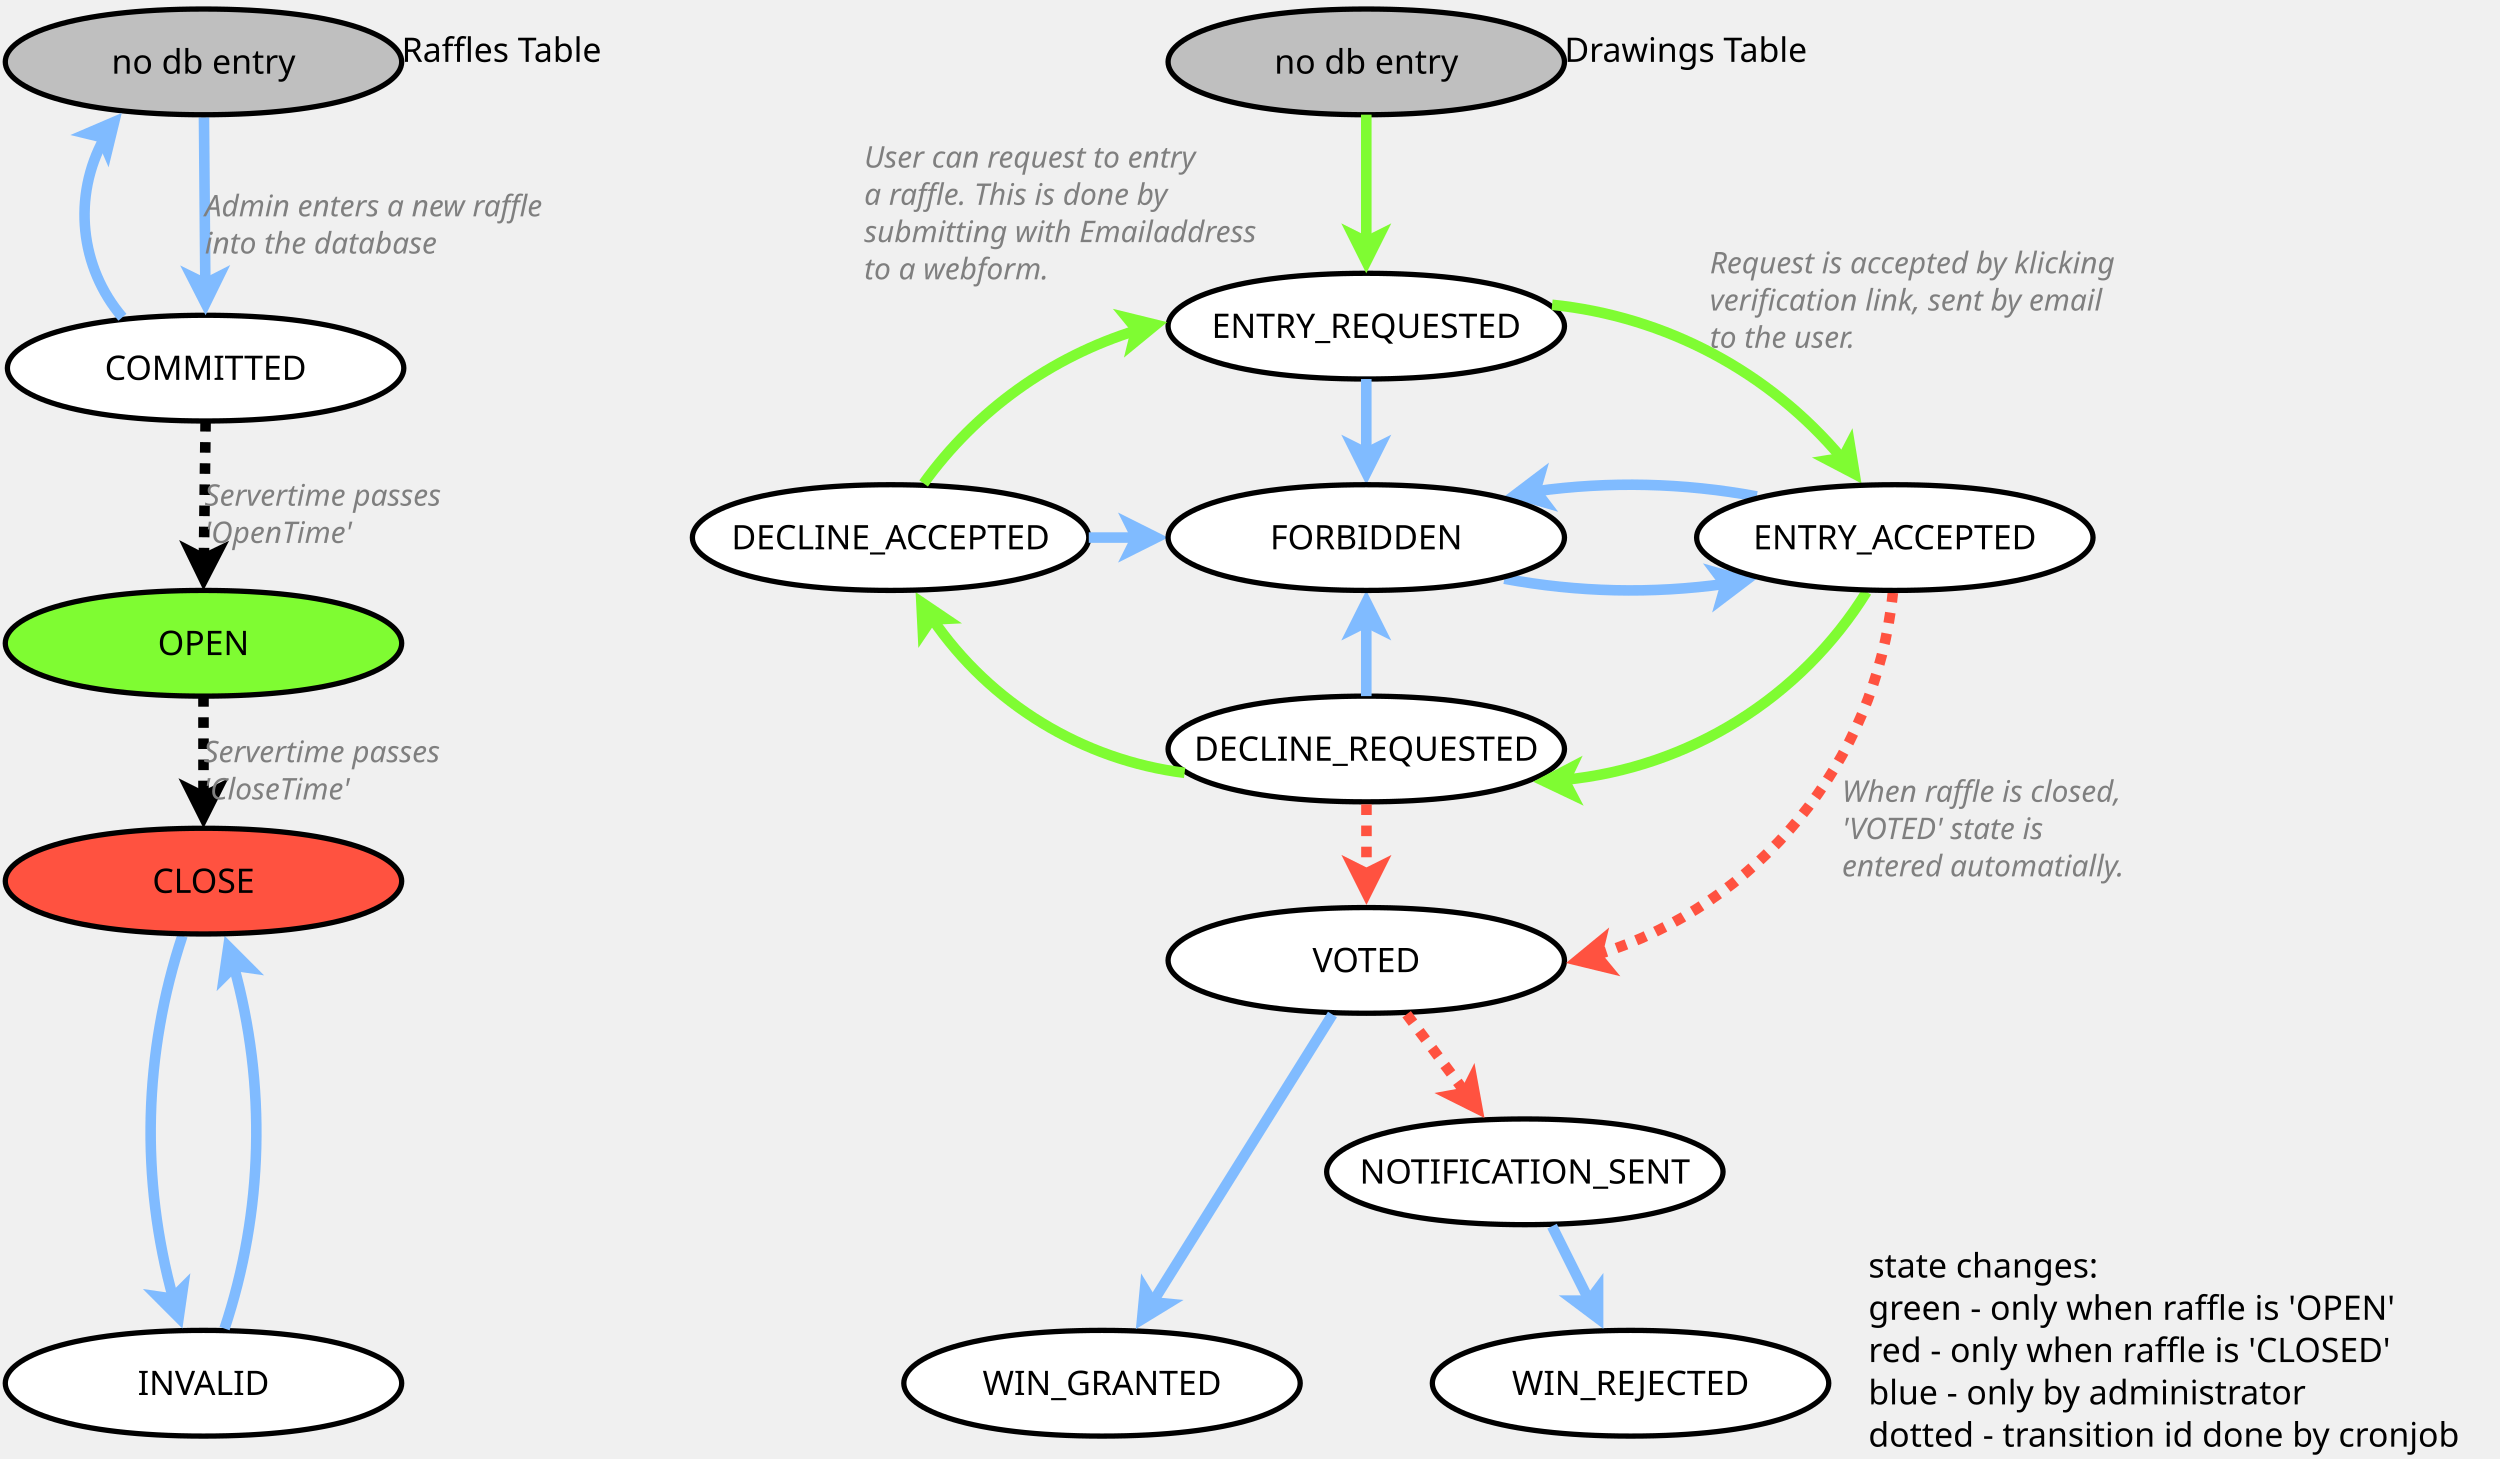
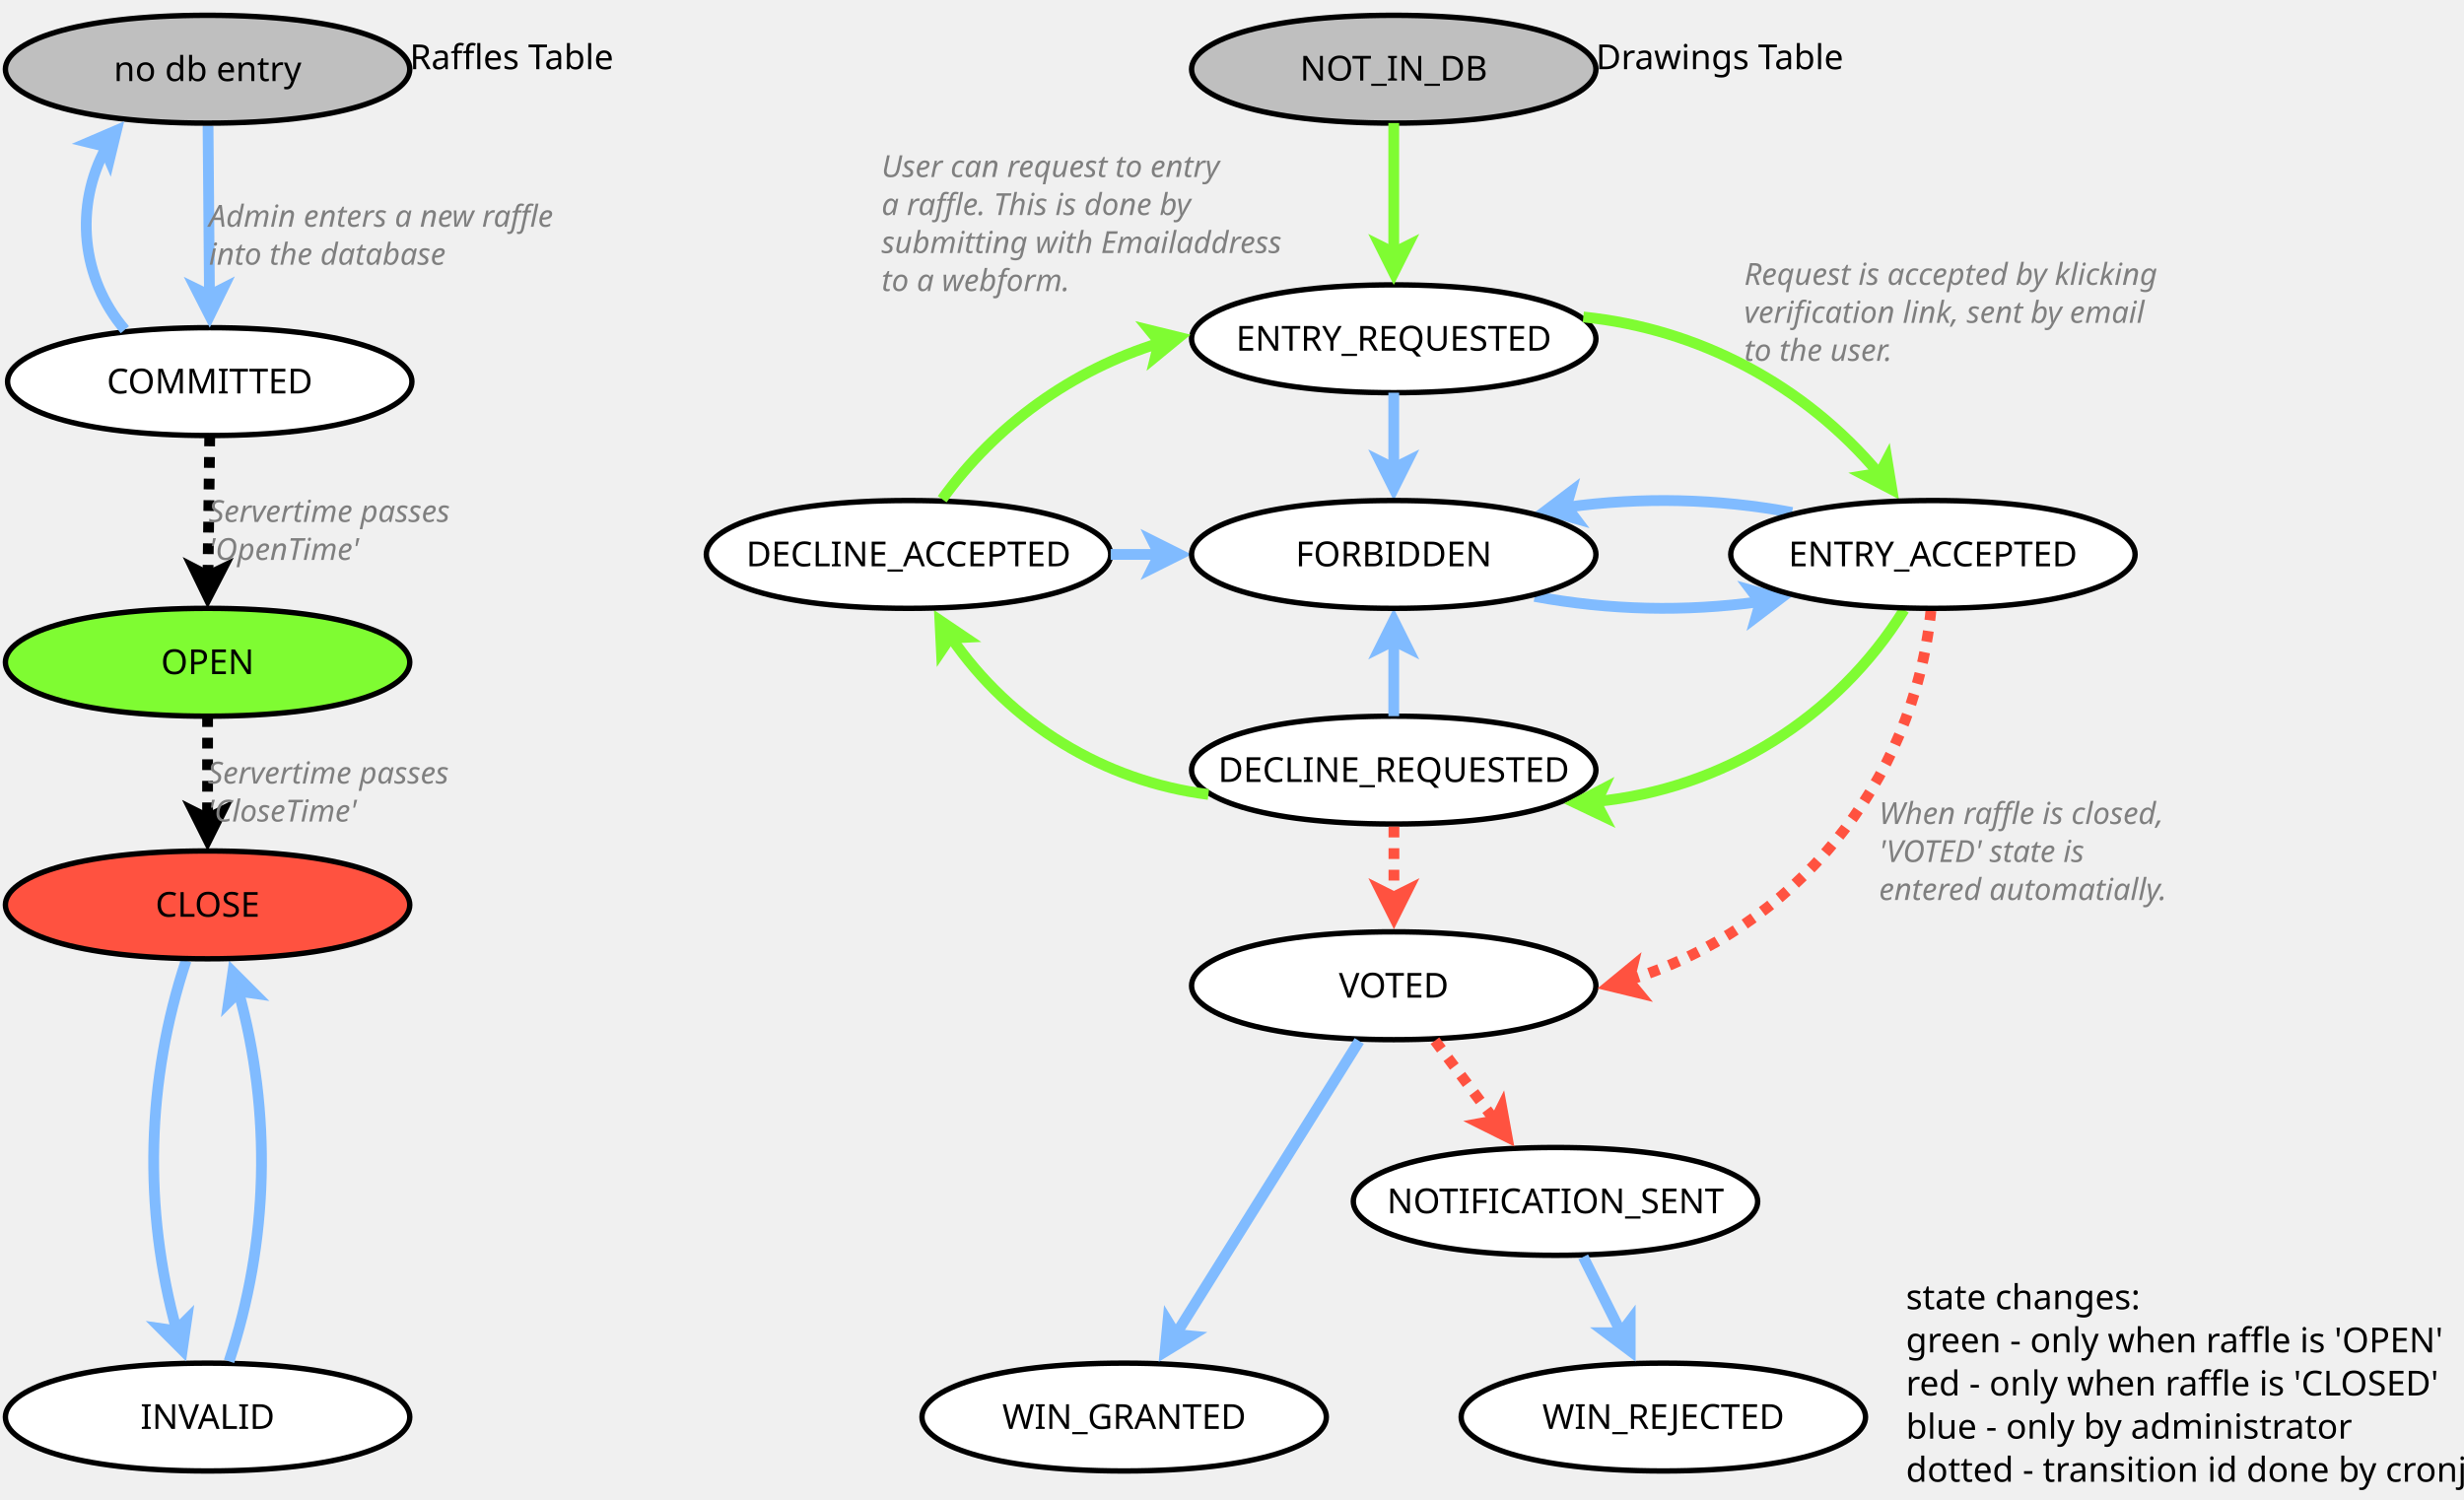
- <svg xmlns="http://www.w3.org/2000/svg" width="48cm" height="28cm" viewBox="-297 18 946 549">
+ <svg xmlns="http://www.w3.org/2000/svg" width="46cm" height="28cm" viewBox="-297 18 914 549">
  <g>
    <path style="fill: #ffffff" d="M 220 120 C 320,120 320,160 220,160 C 120,160 120,120 220,120z" />
    <path style="fill: none; fill-opacity:0; stroke-width: 2; stroke: #000000" d="M 220 120 C 320,120 320,160 220,160 C 120,160 120,120 220,120" />
  </g>
-   <text font-size="12.8" style="fill: #000000;text-anchor:middle;font-family:sans-serif;font-style:normal;font-weight:normal" x="220" y="144.45">
-     <tspan x="220" y="144.45">ENTRY_REQUESTED</tspan>
+   <text font-size="12.8" style="fill: #000000;text-anchor:middle;font-family:sans-serif;font-style:normal;font-weight:normal" x="220" y="144.4">
+     <tspan x="220" y="144.4">ENTRY_REQUESTED</tspan>
  </text>
  <text font-size="12.8" style="fill: #000000;text-anchor:start;font-family:sans-serif;font-style:normal;font-weight:normal" x="220" y="140">
    <tspan x="220" y="140" />
  </text>
  <text font-size="12.8" style="fill: #000000;text-anchor:start;font-family:sans-serif;font-style:normal;font-weight:normal" x="420" y="220">
    <tspan x="420" y="220" />
  </text>
  <g>
    <path style="fill: #ffffff" d="M 220 280 C 320,280 320,320 220,320 C 120,320 120,280 220,280z" />
    <path style="fill: none; fill-opacity:0; stroke-width: 2; stroke: #000000" d="M 220 280 C 320,280 320,320 220,320 C 120,320 120,280 220,280" />
  </g>
-   <text font-size="12.8" style="fill: #000000;text-anchor:middle;font-family:sans-serif;font-style:normal;font-weight:normal" x="220" y="304.45">
-     <tspan x="220" y="304.45">DECLINE_REQUESTED</tspan>
+   <text font-size="12.8" style="fill: #000000;text-anchor:middle;font-family:sans-serif;font-style:normal;font-weight:normal" x="220" y="304.4">
+     <tspan x="220" y="304.4">DECLINE_REQUESTED</tspan>
  </text>
  <text font-size="12.8" style="fill: #000000;text-anchor:start;font-family:sans-serif;font-style:normal;font-weight:normal" x="220" y="300">
    <tspan x="220" y="300" />
  </text>
  <text font-size="12.8" style="fill: #000000;text-anchor:start;font-family:sans-serif;font-style:normal;font-weight:normal" x="0" y="240">
    <tspan x="0" y="240" />
  </text>
  <text font-size="12.8" style="fill: #000000;text-anchor:start;font-family:sans-serif;font-style:normal;font-weight:normal" x="220" y="220">
    <tspan x="220" y="220" />
  </text>
  <g>
    <line style="fill: none; fill-opacity:0; stroke-width: 4; stroke: #80bbff" x1="220" y1="160.01" x2="220" y2="188.018" />
    <polygon style="fill: #80bbff" points="220,195.518 215,185.518 220,188.018 225,185.518 " />
    <polygon style="fill: none; fill-opacity:0; stroke-width: 4; stroke: #80bbff" points="220,195.518 215,185.518 220,188.018 225,185.518 " />
  </g>
  <g>
    <line style="fill: none; fill-opacity:0; stroke-width: 4; stroke: #80bbff" x1="220" y1="279.99" x2="220" y2="251.982" />
    <polygon style="fill: #80bbff" points="220,244.482 225,254.482 220,251.982 215,254.482 " />
    <polygon style="fill: none; fill-opacity:0; stroke-width: 4; stroke: #80bbff" points="220,244.482 225,254.482 220,251.982 215,254.482 " />
  </g>
  <g>
    <path style="fill: none; fill-opacity:0; stroke-width: 4; stroke: #80bbff" d="M 272.258,235.579 A 260,260 0 0 0 355.936,237.505" />
    <polygon style="fill: #80bbff" points="363.346,236.4 354.435,243.151 355.974,237.777 352.598,233.322 " />
    <polygon style="fill: none; fill-opacity:0; stroke-width: 4; stroke: #80bbff" points="363.346,236.4 354.435,243.151 355.974,237.777 352.598,233.322 " />
  </g>
  <g>
    <path style="fill: none; fill-opacity:0; stroke-width: 4; stroke: #80bbff" d="M 367.742,204.421 A 260,260 0 0 0 284.064,202.495" />
    <polygon style="fill: #80bbff" points="276.654,203.6 285.565,196.849 284.026,202.223 287.402,206.678 " />
    <polygon style="fill: none; fill-opacity:0; stroke-width: 4; stroke: #80bbff" points="276.654,203.6 285.565,196.849 284.026,202.223 287.402,206.678 " />
  </g>
  <g>
    <path style="fill: none; fill-opacity:0; stroke-width: 4; stroke: #7ffc32" d="M 400.045,190.085 A 165,165 0 0 0 290.32,131.911" />
    <polygon style="fill: #7ffc32" points="404.766,195.889 394.86,190.705 400.378,189.807 402.97,184.854 " />
    <polygon style="fill: none; fill-opacity:0; stroke-width: 4; stroke: #7ffc32" points="404.766,195.889 394.86,190.705 400.378,189.807 402.97,184.854 " />
  </g>
  <g>
    <path style="fill: none; fill-opacity:0; stroke-width: 4; stroke: #7ffc32" d="M 295.044,311.666 A 152.053,152.053 0 0 0 409.323,240.54" />
    <polygon style="fill: #7ffc32" points="287.591,312.281 297.491,307.086 295.09,312.134 297.687,317.084 " />
    <polygon style="fill: none; fill-opacity:0; stroke-width: 4; stroke: #7ffc32" points="287.591,312.281 297.491,307.086 295.09,312.134 297.687,317.084 " />
  </g>
  <g>
    <path style="fill: none; fill-opacity:0; stroke-width: 4; stroke: #7ffc32" d="M 55.763,250.745 A 136.541,136.541 0 0 0 151.26,309.041" />
    <polygon style="fill: #7ffc32" points="51.648,244.507 60.914,250.765 55.33,251.041 52.202,255.674 " />
    <polygon style="fill: none; fill-opacity:0; stroke-width: 4; stroke: #7ffc32" points="51.648,244.507 60.914,250.765 55.33,251.041 52.202,255.674 " />
  </g>
  <text font-size="11.278" style="fill: #7f7f7f;text-anchor:start;font-family:sans-serif;font-style:italic;font-weight:normal" x="30" y="80">
    <tspan x="30" y="80">User can request to entry</tspan>
    <tspan x="30" y="94.097">a raffle. This is done by</tspan>
    <tspan x="30" y="108.194">submitting with Emailaddress</tspan>
    <tspan x="30" y="122.291">to a webform.</tspan>
  </text>
  <text font-size="11.278" style="fill: #7f7f7f;text-anchor:start;font-family:sans-serif;font-style:italic;font-weight:normal" x="350" y="120">
    <tspan x="350" y="120">Request is accepted by klicking</tspan>
    <tspan x="350" y="134.097">verification link, sent by email</tspan>
    <tspan x="350" y="148.194">to the user.</tspan>
  </text>
  <text font-size="11.278" style="fill: #7f7f7f;text-anchor:start;font-family:sans-serif;font-style:italic;font-weight:normal" x="400" y="320">
    <tspan x="400" y="320">When raffle is closed,</tspan>
    <tspan x="400" y="334.097">'VOTED' state is</tspan>
    <tspan x="400" y="348.194">entered automatially.</tspan>
  </text>
  <g>
    <path style="fill: #ffffff" d="M 40 200 C 140,200 140,240 40,240 C -60,240 -60,200 40,200z" />
    <path style="fill: none; fill-opacity:0; stroke-width: 2; stroke: #000000" d="M 40 200 C 140,200 140,240 40,240 C -60,240 -60,200 40,200" />
  </g>
-   <text font-size="12.8" style="fill: #000000;text-anchor:middle;font-family:sans-serif;font-style:normal;font-weight:normal" x="40" y="224.45">
-     <tspan x="40" y="224.45">DECLINE_ACCEPTED</tspan>
+   <text font-size="12.8" style="fill: #000000;text-anchor:middle;font-family:sans-serif;font-style:normal;font-weight:normal" x="40" y="224.4">
+     <tspan x="40" y="224.4">DECLINE_ACCEPTED</tspan>
  </text>
  <text font-size="12.8" style="fill: #000000;text-anchor:start;font-family:sans-serif;font-style:normal;font-weight:normal" x="40" y="220">
    <tspan x="40" y="220" />
  </text>
  <g>
    <path style="fill: none; fill-opacity:0; stroke-width: 4; stroke: #7ffc32" d="M 133.132,141.567 A 156.264,156.264 0 0 0 52.491,199.513" />
    <polygon style="fill: #7ffc32" points="140.31,139.468 131.666,146.558 132.997,141.129 129.452,136.807 " />
    <polygon style="fill: none; fill-opacity:0; stroke-width: 4; stroke: #7ffc32" points="140.31,139.468 131.666,146.558 132.997,141.129 129.452,136.807 " />
  </g>
  <g>
    <path style="fill: #ffffff" d="M -219.202 135.885 C -119.201,135.885 -119.201,175.885 -219.202,175.885 C -319.202,175.885 -319.202,135.885 -219.202,135.885z" />
    <path style="fill: none; fill-opacity:0; stroke-width: 2; stroke: #000000" d="M -219.202 135.885 C -119.201,135.885 -119.201,175.885 -219.202,175.885 C -319.202,175.885 -319.202,135.885 -219.202,135.885" />
  </g>
-   <text font-size="12.8" style="fill: #000000;text-anchor:middle;font-family:sans-serif;font-style:normal;font-weight:normal" x="-219.202" y="160.335">
-     <tspan x="-219.202" y="160.335">COMMITTED</tspan>
+   <text font-size="12.8" style="fill: #000000;text-anchor:middle;font-family:sans-serif;font-style:normal;font-weight:normal" x="-219.202" y="160.285">
+     <tspan x="-219.202" y="160.285">COMMITTED</tspan>
  </text>
  <text font-size="12.8" style="fill: #000000;text-anchor:start;font-family:sans-serif;font-style:normal;font-weight:normal" x="-219.202" y="155.885">
    <tspan x="-219.202" y="155.885" />
  </text>
  <text font-size="12.8" style="fill: #000000;text-anchor:start;font-family:sans-serif;font-style:normal;font-weight:normal" x="-239.202" y="155.885">
    <tspan x="-239.202" y="155.885" />
  </text>
  <g>
    <path style="fill: #7ffc32" d="M -220 240 C -120,240 -120,280 -220,280 C -320,280 -320,240 -220,240z" />
    <path style="fill: none; fill-opacity:0; stroke-width: 2; stroke: #000000" d="M -220 240 C -120,240 -120,280 -220,280 C -320,280 -320,240 -220,240" />
  </g>
-   <text font-size="12.8" style="fill: #000000;text-anchor:middle;font-family:sans-serif;font-style:normal;font-weight:normal" x="-220" y="264.45">
-     <tspan x="-220" y="264.45">OPEN</tspan>
+   <text font-size="12.8" style="fill: #000000;text-anchor:middle;font-family:sans-serif;font-style:normal;font-weight:normal" x="-220" y="264.4">
+     <tspan x="-220" y="264.4">OPEN</tspan>
  </text>
  <text font-size="12.8" style="fill: #000000;text-anchor:start;font-family:sans-serif;font-style:normal;font-weight:normal" x="-220" y="260">
    <tspan x="-220" y="260" />
  </text>
  <text font-size="12.8" style="fill: #000000;text-anchor:start;font-family:sans-serif;font-style:normal;font-weight:normal" x="-240" y="280">
    <tspan x="-240" y="280" />
  </text>
-   <text font-size="12.8" style="fill: #000000;text-anchor:middle;font-family:sans-serif;font-style:normal;font-weight:normal" x="-220" y="354.45">
-     <tspan x="-220" y="354.45">CLOSED</tspan>
+   <text font-size="12.8" style="fill: #000000;text-anchor:middle;font-family:sans-serif;font-style:normal;font-weight:normal" x="-220" y="354.4">
+     <tspan x="-220" y="354.4">CLOSED</tspan>
  </text>
  <text font-size="12.8" style="fill: #000000;text-anchor:start;font-family:sans-serif;font-style:normal;font-weight:normal" x="-220" y="350">
    <tspan x="-220" y="350" />
  </text>
  <text font-size="12.8" style="fill: #000000;text-anchor:start;font-family:sans-serif;font-style:normal;font-weight:normal" x="-240" y="400">
    <tspan x="-240" y="400" />
  </text>
  <g>
    <line style="fill: none; fill-opacity:0; stroke-width: 4; stroke-dasharray: 4; stroke: #000000" x1="-219.202" y1="175.885" x2="-219.851" y2="228.029" />
    <polygon style="fill: #000000" points="-219.944,235.528 -224.82,225.467 -219.851,228.029 -214.82,225.591 " />
    <polygon style="fill: none; fill-opacity:0; stroke-width: 4; stroke: #000000" points="-219.944,235.528 -224.82,225.467 -219.851,228.029 -214.82,225.591 " />
  </g>
  <g>
    <line style="fill: none; fill-opacity:0; stroke-width: 4; stroke-dasharray: 4; stroke: #000000" x1="-220" y1="280" x2="-220" y2="318.028" />
    <polygon style="fill: #000000" points="-220,325.528 -225,315.528 -220,318.028 -215,315.528 " />
    <polygon style="fill: none; fill-opacity:0; stroke-width: 4; stroke: #000000" points="-220,325.528 -225,315.528 -220,318.028 -215,315.528 " />
  </g>
  <g>
    <line style="fill: none; fill-opacity:0; stroke-width: 4; stroke: #80bbff" x1="-219.825" y1="60.987" x2="-219.302" y2="123.913" />
    <polygon style="fill: #80bbff" points="-219.239,131.413 -224.322,121.455 -219.302,123.913 -214.323,121.372 " />
    <polygon style="fill: none; fill-opacity:0; stroke-width: 4; stroke: #80bbff" points="-219.239,131.413 -224.322,121.455 -219.302,123.913 -214.323,121.372 " />
  </g>
-   <text font-size="11.278" style="fill: #7f7f7f;text-anchor:start;font-family:sans-serif;font-style:italic;font-weight:normal" x="-219.601" y="207.943">
-     <tspan x="-219.601" y="207.943">Servertime passes</tspan>
-     <tspan x="-219.601" y="222.04">'OpenTime'</tspan>
+   <text font-size="11.278" style="fill: #7f7f7f;text-anchor:start;font-family:sans-serif;font-style:italic;font-weight:normal" x="-219.602" y="207.942">
+     <tspan x="-219.602" y="207.942">Servertime passes</tspan>
+     <tspan x="-219.602" y="222.039">'OpenTime'</tspan>
  </text>
  <text font-size="11.278" style="fill: #7f7f7f;text-anchor:start;font-family:sans-serif;font-style:italic;font-weight:normal" x="-220" y="305">
    <tspan x="-220" y="305">Servertime passes</tspan>
    <tspan x="-220" y="319.097">'CloseTime'</tspan>
  </text>
  <g>
    <path style="fill: #ffffff" d="M -220 520 C -120,520 -120,560 -220,560 C -320,560 -320,520 -220,520z" />
    <path style="fill: none; fill-opacity:0; stroke-width: 2; stroke: #000000" d="M -220 520 C -120,520 -120,560 -220,560 C -320,560 -320,520 -220,520" />
  </g>
-   <text font-size="12.8" style="fill: #000000;text-anchor:middle;font-family:sans-serif;font-style:normal;font-weight:normal" x="-220" y="544.45">
-     <tspan x="-220" y="544.45">INVALID</tspan>
+   <text font-size="12.8" style="fill: #000000;text-anchor:middle;font-family:sans-serif;font-style:normal;font-weight:normal" x="-220" y="544.4">
+     <tspan x="-220" y="544.4">INVALID</tspan>
  </text>
  <text font-size="12.8" style="fill: #000000;text-anchor:start;font-family:sans-serif;font-style:normal;font-weight:normal" x="-220" y="540">
    <tspan x="-220" y="540" />
  </text>
  <text font-size="12.8" style="fill: #000000;text-anchor:start;font-family:sans-serif;font-style:normal;font-weight:normal" x="-240" y="500">
    <tspan x="-240" y="500" />
  </text>
  <g>
    <path style="fill: none; fill-opacity:0; stroke-width: 4; stroke: #80bbff" d="M -227.97,370.675 A 235.625,235.625 0 0 0 -231.454,507.883" />
    <polygon style="fill: #80bbff" points="-229.381,515.082 -237.28,507.169 -231.747,507.965 -227.791,504.015 " />
    <polygon style="fill: none; fill-opacity:0; stroke-width: 4; stroke: #80bbff" points="-229.381,515.082 -237.28,507.169 -231.747,507.965 -227.791,504.015 " />
  </g>
  <g>
    <path style="fill: none; fill-opacity:0; stroke-width: 4; stroke: #80bbff" d="M -212.03,519.325 A 235.625,235.625 0 0 0 -208.546,382.117" />
    <polygon style="fill: #80bbff" points="-210.619,374.918 -202.72,382.831 -208.253,382.035 -212.209,385.985 " />
    <polygon style="fill: none; fill-opacity:0; stroke-width: 4; stroke: #80bbff" points="-210.619,374.918 -202.72,382.831 -208.253,382.035 -212.209,385.985 " />
  </g>
  <g>
    <path style="fill: #bfbfbf" d="M -220 20 C -120,20 -120,60 -220,60 C -320,60 -320,20 -220,20z" />
    <path style="fill: none; fill-opacity:0; stroke-width: 2; stroke: #000000" d="M -220 20 C -120,20 -120,60 -220,60 C -320,60 -320,20 -220,20" />
  </g>
-   <text font-size="12.8" style="fill: #000000;text-anchor:middle;font-family:sans-serif;font-style:normal;font-weight:normal" x="-220" y="44.45">
-     <tspan x="-220" y="44.45">no db entry</tspan>
+   <text font-size="12.8" style="fill: #000000;text-anchor:middle;font-family:sans-serif;font-style:normal;font-weight:normal" x="-220" y="44.4">
+     <tspan x="-220" y="44.4">no db entry</tspan>
  </text>
  <text font-size="12.8" style="fill: #000000;text-anchor:start;font-family:sans-serif;font-style:normal;font-weight:normal" x="-220" y="40">
    <tspan x="-220" y="40" />
  </text>
  <text font-size="12.8" style="fill: #000000;text-anchor:start;font-family:sans-serif;font-style:normal;font-weight:normal" x="-160" y="80">
    <tspan x="-160" y="80" />
  </text>
  <g>
    <path style="fill: none; fill-opacity:0; stroke-width: 4; stroke: #80bbff" d="M -257.603,69.043 A 59.673,59.673 0 0 0 -250.679,136.642" />
    <polygon style="fill: #80bbff" points="-253.804,62.741 -256.44,73.606 -258.645,68.469 -264.077,67.151 " />
    <polygon style="fill: none; fill-opacity:0; stroke-width: 4; stroke: #80bbff" points="-253.804,62.741 -256.44,73.606 -258.645,68.469 -264.077,67.151 " />
  </g>
  <g>
    <path style="fill: #bfbfbf" d="M 220 20 C 320,20 320,60 220,60 C 120,60 120,20 220,20z" />
    <path style="fill: none; fill-opacity:0; stroke-width: 2; stroke: #000000" d="M 220 20 C 320,20 320,60 220,60 C 120,60 120,20 220,20" />
  </g>
-   <text font-size="12.8" style="fill: #000000;text-anchor:middle;font-family:sans-serif;font-style:normal;font-weight:normal" x="220" y="44.45">
-     <tspan x="220" y="44.45">no db entry</tspan>
+   <text font-size="12.8" style="fill: #000000;text-anchor:middle;font-family:sans-serif;font-style:normal;font-weight:normal" x="220" y="44.212">
+     <tspan x="220" y="44.212">NOT_IN_DB</tspan>
  </text>
  <text font-size="12.8" style="fill: #000000;text-anchor:start;font-family:sans-serif;font-style:normal;font-weight:normal" x="220" y="40">
    <tspan x="220" y="40" />
  </text>
  <g>
    <line style="fill: none; fill-opacity:0; stroke-width: 4; stroke: #80bbff" x1="114.993" y1="220" x2="133.035" y2="220" />
    <polygon style="fill: #80bbff" points="140.535,220 130.535,225 133.035,220 130.535,215 " />
    <polygon style="fill: none; fill-opacity:0; stroke-width: 4; stroke: #80bbff" points="140.535,220 130.535,225 133.035,220 130.535,215 " />
  </g>
  <text font-size="12.8" style="fill: #000000;text-anchor:start;font-family:sans-serif;font-style:normal;font-weight:normal" x="-145" y="40">
    <tspan x="-145" y="40">Raffles Table</tspan>
  </text>
  <text font-size="12.8" style="fill: #000000;text-anchor:start;font-family:sans-serif;font-style:normal;font-weight:normal" x="295" y="40">
    <tspan x="295" y="40">Drawings Table</tspan>
  </text>
  <g>
    <path style="fill: #ffffff" d="M 220 360 C 320,360 320,400 220,400 C 120,400 120,360 220,360z" />
    <path style="fill: none; fill-opacity:0; stroke-width: 2; stroke: #000000" d="M 220 360 C 320,360 320,400 220,400 C 120,400 120,360 220,360" />
  </g>
-   <text font-size="12.8" style="fill: #000000;text-anchor:middle;font-family:sans-serif;font-style:normal;font-weight:normal" x="220" y="384.45">
-     <tspan x="220" y="384.45">VOTED</tspan>
+   <text font-size="12.8" style="fill: #000000;text-anchor:middle;font-family:sans-serif;font-style:normal;font-weight:normal" x="220" y="384.4">
+     <tspan x="220" y="384.4">VOTED</tspan>
  </text>
  <text font-size="12.8" style="fill: #000000;text-anchor:start;font-family:sans-serif;font-style:normal;font-weight:normal" x="220" y="380">
    <tspan x="220" y="380" />
  </text>
  <g>
    <path style="fill: none; fill-opacity:0; stroke-width: 4; stroke-dasharray: 4; stroke: #ff5240" d="M 307.102,377.898 A 160.24,160.24 0 0 0 419.259,240.91" />
    <polygon style="fill: #ff5240" points="299.923,379.997 308.556,372.893 307.234,378.325 310.786,382.642 " />
    <polygon style="fill: none; fill-opacity:0; stroke-width: 4; stroke: #ff5240" points="299.923,379.997 308.556,372.893 307.234,378.325 310.786,382.642 " />
  </g>
  <g>
    <line style="fill: none; fill-opacity:0; stroke-width: 4; stroke-dasharray: 4; stroke: #ff5240" x1="220.066" y1="320.977" x2="220.066" y2="347.051" />
    <polygon style="fill: #ff5240" points="220.066,354.551 215.066,344.551 220.066,347.051 225.066,344.551 " />
    <polygon style="fill: none; fill-opacity:0; stroke-width: 4; stroke: #ff5240" points="220.066,354.551 215.066,344.551 220.066,347.051 225.066,344.551 " />
  </g>
  <g>
    <path style="fill: #ffffff" d="M 280 440 C 380,440 380,480 280,480 C 180,480 180,440 280,440z" />
    <path style="fill: none; fill-opacity:0; stroke-width: 2; stroke: #000000" d="M 280 440 C 380,440 380,480 280,480 C 180,480 180,440 280,440" />
  </g>
-   <text font-size="12.8" style="fill: #000000;text-anchor:middle;font-family:sans-serif;font-style:normal;font-weight:normal" x="280" y="464.45">
-     <tspan x="280" y="464.45">NOTIFICATION_SENT</tspan>
+   <text font-size="12.8" style="fill: #000000;text-anchor:middle;font-family:sans-serif;font-style:normal;font-weight:normal" x="280" y="464.4">
+     <tspan x="280" y="464.4">NOTIFICATION_SENT</tspan>
  </text>
  <text font-size="12.8" style="fill: #000000;text-anchor:start;font-family:sans-serif;font-style:normal;font-weight:normal" x="280" y="460">
    <tspan x="280" y="460" />
  </text>
  <g>
    <line style="fill: none; fill-opacity:0; stroke-width: 4; stroke-dasharray: 4; stroke: #ff5240" x1="235.271" y1="400.361" x2="257.546" y2="430.061" />
    <polygon style="fill: #ff5240" points="262.046,436.061 252.046,431.061 257.546,430.061 260.046,425.061 " />
    <polygon style="fill: none; fill-opacity:0; stroke-width: 4; stroke: #ff5240" points="262.046,436.061 252.046,431.061 257.546,430.061 260.046,425.061 " />
  </g>
  <g>
    <path style="fill: #ffffff" d="M 320 520 C 420,520 420,560 320,560 C 220,560 220,520 320,520z" />
    <path style="fill: none; fill-opacity:0; stroke-width: 2; stroke: #000000" d="M 320 520 C 420,520 420,560 320,560 C 220,560 220,520 320,520" />
  </g>
-   <text font-size="12.8" style="fill: #000000;text-anchor:middle;font-family:sans-serif;font-style:normal;font-weight:normal" x="320" y="544.45">
-     <tspan x="320" y="544.45">WIN_REJECTED</tspan>
+   <text font-size="12.8" style="fill: #000000;text-anchor:middle;font-family:sans-serif;font-style:normal;font-weight:normal" x="320" y="544.4">
+     <tspan x="320" y="544.4">WIN_REJECTED</tspan>
  </text>
  <text font-size="12.8" style="fill: #000000;text-anchor:start;font-family:sans-serif;font-style:normal;font-weight:normal" x="320" y="540">
    <tspan x="320" y="540" />
  </text>
  <text font-size="12.8" style="fill: #000000;text-anchor:start;font-family:sans-serif;font-style:normal;font-weight:normal" x="220" y="540">
    <tspan x="220" y="540" />
  </text>
  <g>
    <line style="fill: none; fill-opacity:0; stroke-width: 4; stroke: #80bbff" x1="290.283" y1="480.566" x2="304.363" y2="508.725" />
    <polygon style="fill: #80bbff" points="307.717,515.434 298.773,508.725 304.363,508.725 307.717,504.253 " />
    <polygon style="fill: none; fill-opacity:0; stroke-width: 4; stroke: #80bbff" points="307.717,515.434 298.773,508.725 304.363,508.725 307.717,504.253 " />
  </g>
  <text font-size="12.8" style="fill: #000000;text-anchor:start;font-family:sans-serif;font-style:normal;font-weight:normal" x="40" y="520">
    <tspan x="40" y="520" />
  </text>
  <text font-size="12.8" style="fill: #000000;text-anchor:start;font-family:sans-serif;font-style:normal;font-weight:normal" x="-220" y="460">
    <tspan x="-220" y="460" />
  </text>
  <g>
    <path style="fill: #ffffff" d="M 120 520 C 220,520 220,560 120,560 C 20,560 20,520 120,520z" />
    <path style="fill: none; fill-opacity:0; stroke-width: 2; stroke: #000000" d="M 120 520 C 220,520 220,560 120,560 C 20,560 20,520 120,520" />
  </g>
-   <text font-size="12.8" style="fill: #000000;text-anchor:middle;font-family:sans-serif;font-style:normal;font-weight:normal" x="120" y="544.45">
-     <tspan x="120" y="544.45">WIN_GRANTED</tspan>
+   <text font-size="12.8" style="fill: #000000;text-anchor:middle;font-family:sans-serif;font-style:normal;font-weight:normal" x="120" y="544.4">
+     <tspan x="120" y="544.4">WIN_GRANTED</tspan>
  </text>
  <text font-size="12.8" style="fill: #000000;text-anchor:start;font-family:sans-serif;font-style:normal;font-weight:normal" x="120" y="540">
    <tspan x="120" y="540" />
  </text>
  <text font-size="12.8" style="fill: #000000;text-anchor:start;font-family:sans-serif;font-style:normal;font-weight:normal" x="40" y="540">
    <tspan x="40" y="540" />
  </text>
  <text font-size="12.8" style="fill: #000000;text-anchor:start;font-family:sans-serif;font-style:normal;font-weight:normal" x="120" y="540">
    <tspan x="120" y="540" />
  </text>
  <g>
    <line style="fill: none; fill-opacity:0; stroke-width: 4; stroke: #80bbff" x1="207.201" y1="400.479" x2="139.144" y2="509.369" />
    <polygon style="fill: #80bbff" points="135.169,515.729 136.229,504.599 139.144,509.369 144.709,509.899 " />
    <polygon style="fill: none; fill-opacity:0; stroke-width: 4; stroke: #80bbff" points="135.169,515.729 136.229,504.599 139.144,509.369 144.709,509.899 " />
  </g>
  <text font-size="12.8" style="fill: #000000;text-anchor:start;font-family:sans-serif;font-style:normal;font-weight:normal" x="410" y="500">
    <tspan x="410" y="500">state changes:</tspan>
    <tspan x="410" y="516">green  - only when raffle is 'OPEN'</tspan>
    <tspan x="410" y="532">red      - only when raffle is 'CLOSED'</tspan>
    <tspan x="410" y="548">blue    - only by administrator</tspan>
    <tspan x="410" y="564">dotted - transition id done by cronjob</tspan>
  </text>
  <text font-size="11.278" style="fill: #7f7f7f;text-anchor:start;font-family:sans-serif;font-style:italic;font-weight:normal" x="-219.514" y="98.436">
    <tspan x="-219.514" y="98.436">Admin enters a new raffle</tspan>
    <tspan x="-219.514" y="112.533">into the database</tspan>
  </text>
  <g>
    <line style="fill: none; fill-opacity:0; stroke-width: 4; stroke: #7ffc32" x1="220" y1="59.971" x2="220" y2="108.057" />
    <polygon style="fill: #7ffc32" points="220,115.557 215,105.557 220,108.057 225,105.557 " />
    <polygon style="fill: none; fill-opacity:0; stroke-width: 4; stroke: #7ffc32" points="220,115.557 215,105.557 220,108.057 225,105.557 " />
  </g>
  <g>
    <path style="fill: #ff5240" d="M -220 330 C -120,330 -120,370 -220,370 C -320,370 -320,330 -220,330z" />
    <path style="fill: none; fill-opacity:0; stroke-width: 2; stroke: #000000" d="M -220 330 C -120,330 -120,370 -220,370 C -320,370 -320,330 -220,330" />
  </g>
-   <text font-size="12.8" style="fill: #000000;text-anchor:middle;font-family:sans-serif;font-style:normal;font-weight:normal" x="-220" y="354.45">
-     <tspan x="-220" y="354.45">CLOSE</tspan>
+   <text font-size="12.8" style="fill: #000000;text-anchor:middle;font-family:sans-serif;font-style:normal;font-weight:normal" x="-220" y="354.4">
+     <tspan x="-220" y="354.4">CLOSE</tspan>
  </text>
  <g>
    <path style="fill: #ffffff" d="M 420 200 C 520,200 520,240 420,240 C 320,240 320,200 420,200z" />
    <path style="fill: none; fill-opacity:0; stroke-width: 2; stroke: #000000" d="M 420 200 C 520,200 520,240 420,240 C 320,240 320,200 420,200" />
  </g>
-   <text font-size="12.8" style="fill: #000000;text-anchor:middle;font-family:sans-serif;font-style:normal;font-weight:normal" x="420" y="224.45">
-     <tspan x="420" y="224.45">ENTRY_ACCEPTED</tspan>
+   <text font-size="12.8" style="fill: #000000;text-anchor:middle;font-family:sans-serif;font-style:normal;font-weight:normal" x="420" y="224.4">
+     <tspan x="420" y="224.4">ENTRY_ACCEPTED</tspan>
  </text>
  <g>
    <path style="fill: #ffffff" d="M 220 200 C 320,200 320,240 220,240 C 120,240 120,200 220,200z" />
    <path style="fill: none; fill-opacity:0; stroke-width: 2; stroke: #000000" d="M 220 200 C 320,200 320,240 220,240 C 120,240 120,200 220,200" />
  </g>
-   <text font-size="12.8" style="fill: #000000;text-anchor:middle;font-family:sans-serif;font-style:normal;font-weight:normal" x="220" y="224.45">
-     <tspan x="220" y="224.45">FORBIDDEN</tspan>
+   <text font-size="12.8" style="fill: #000000;text-anchor:middle;font-family:sans-serif;font-style:normal;font-weight:normal" x="220" y="224.4">
+     <tspan x="220" y="224.4">FORBIDDEN</tspan>
  </text>
</svg>
